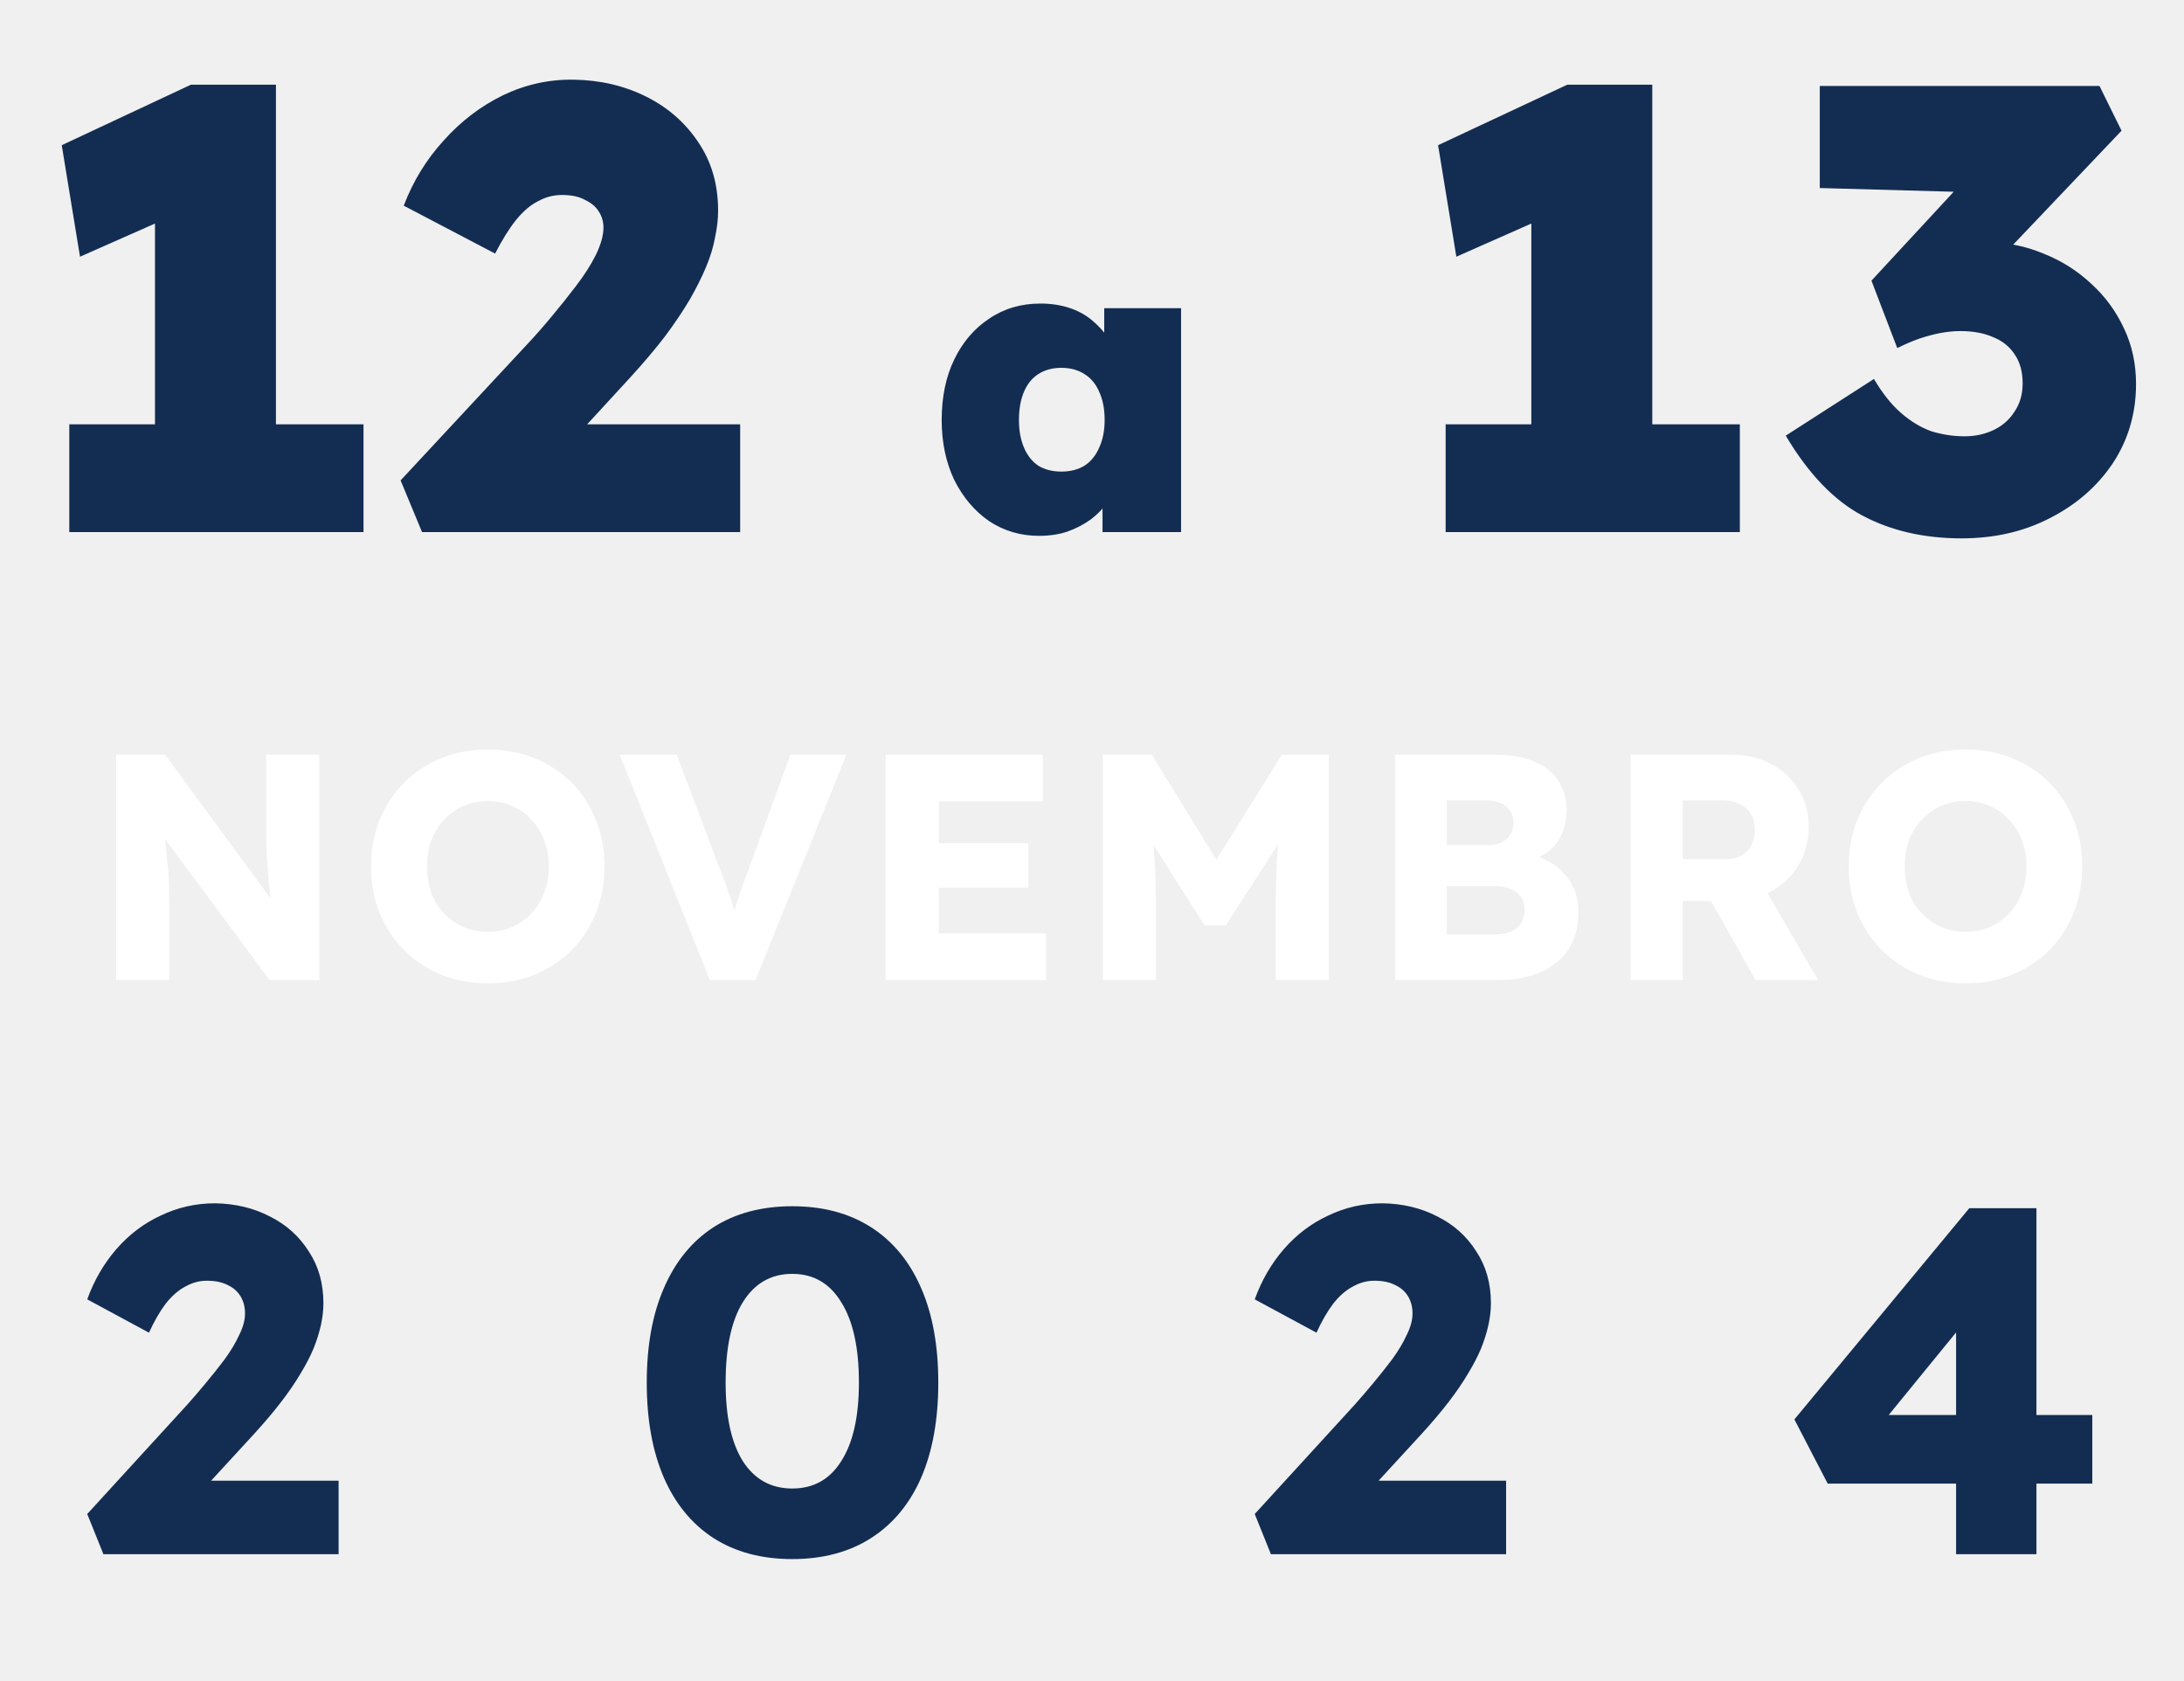
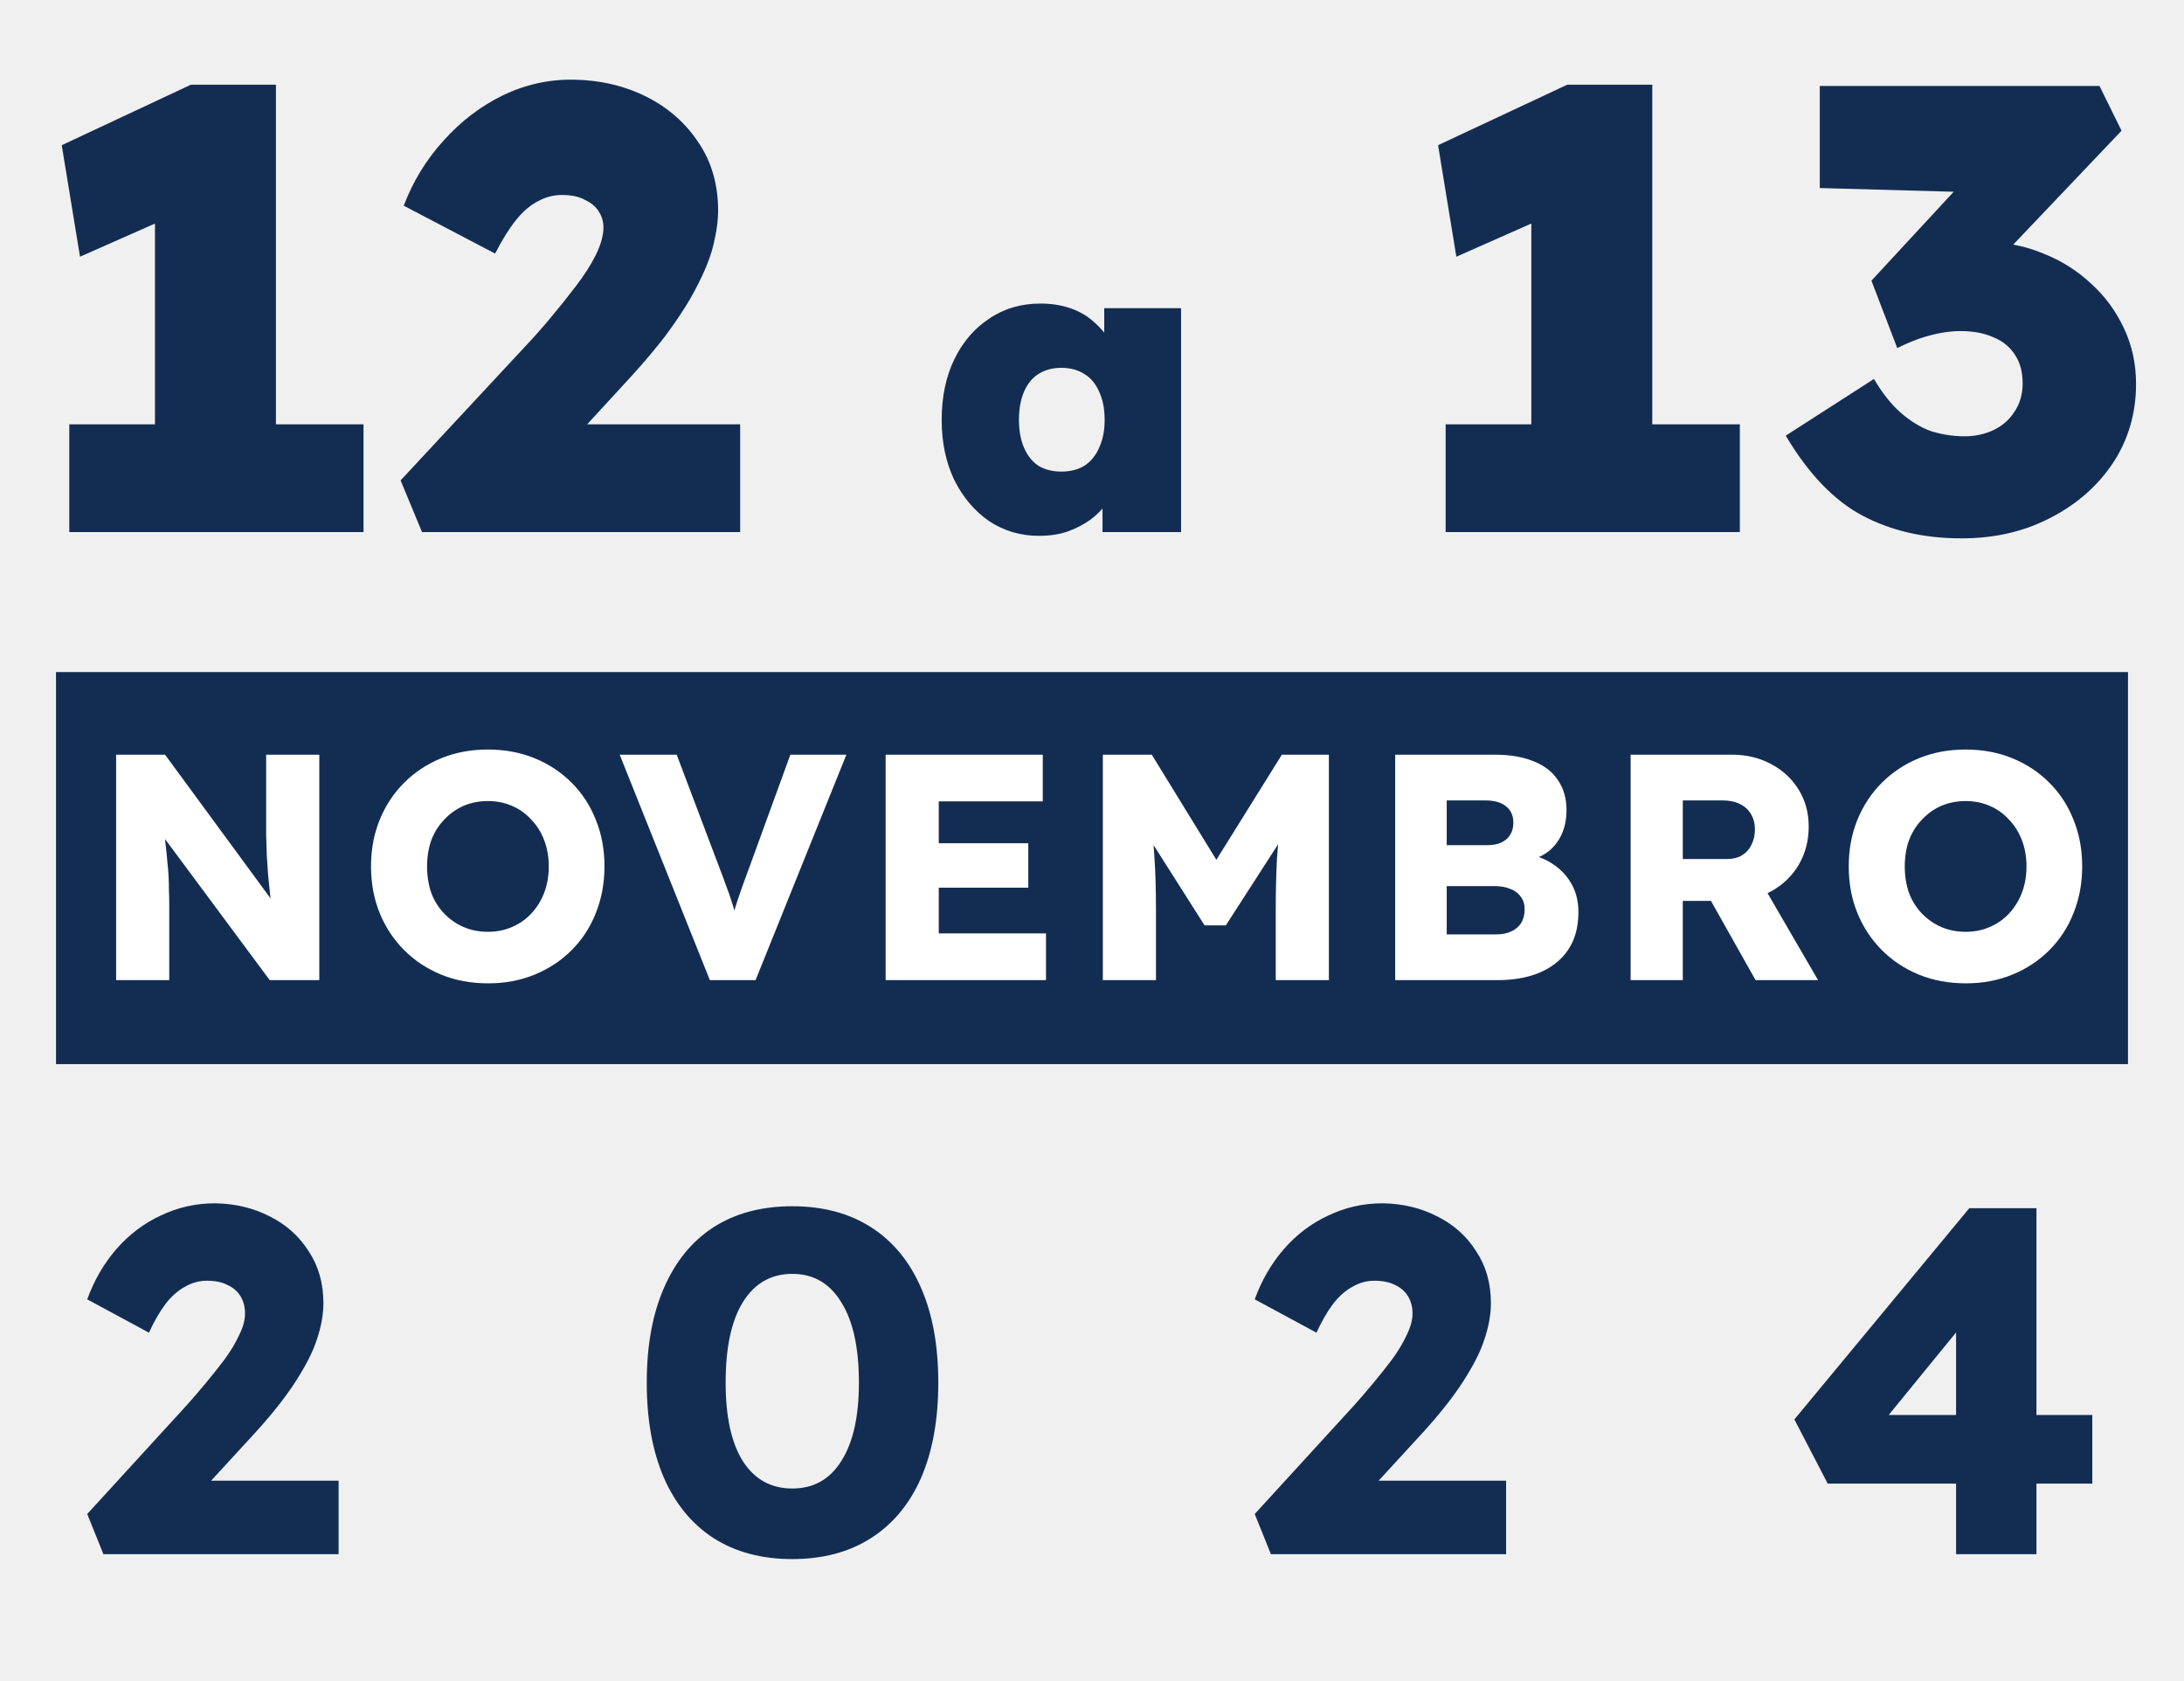
<svg xmlns="http://www.w3.org/2000/svg" width="156" height="120" viewBox="0 0 156 120" fill="none">
  <path d="M11.07 35.795V10.235L12.735 15.23L5.715 18.335L4.41 10.37L13.635 6.05H19.71V35.795H11.07ZM4.95 38V30.305H25.965V38H4.95ZM30.144 38L28.614 34.31L37.614 24.635C38.154 24.065 38.724 23.42 39.324 22.7C39.954 21.95 40.554 21.2 41.124 20.45C41.724 19.67 42.204 18.92 42.564 18.2C42.924 17.45 43.104 16.805 43.104 16.265C43.104 15.845 42.999 15.47 42.789 15.14C42.579 14.78 42.249 14.495 41.799 14.285C41.379 14.045 40.824 13.925 40.134 13.925C39.534 13.925 38.964 14.075 38.424 14.375C37.884 14.645 37.359 15.095 36.849 15.725C36.369 16.325 35.874 17.12 35.364 18.11L28.839 14.69C29.499 12.95 30.444 11.405 31.674 10.055C32.904 8.675 34.314 7.595 35.904 6.815C37.524 6.035 39.219 5.66 40.989 5.69C42.879 5.72 44.604 6.125 46.164 6.905C47.724 7.685 48.969 8.78 49.899 10.19C50.829 11.57 51.294 13.19 51.294 15.05C51.294 15.65 51.219 16.295 51.069 16.985C50.949 17.645 50.739 18.335 50.439 19.055C50.139 19.775 49.749 20.555 49.269 21.395C48.789 22.205 48.204 23.075 47.514 24.005C46.824 24.905 46.014 25.865 45.084 26.885L37.929 34.67L37.029 30.305H52.869V38H30.144ZM74.222 38.27C72.903 38.27 71.713 37.92 70.653 37.22C69.612 36.5 68.782 35.52 68.162 34.28C67.562 33.02 67.263 31.59 67.263 29.99C67.263 28.35 67.562 26.91 68.162 25.67C68.763 24.43 69.593 23.46 70.653 22.76C71.713 22.04 72.933 21.68 74.312 21.68C75.052 21.68 75.733 21.78 76.353 21.98C76.972 22.18 77.513 22.47 77.972 22.85C78.433 23.23 78.832 23.66 79.172 24.14C79.513 24.62 79.793 25.14 80.013 25.7L78.873 25.64V22.01H84.362V38H78.752V34.1L79.983 34.16C79.802 34.74 79.532 35.28 79.172 35.78C78.832 36.28 78.412 36.72 77.912 37.1C77.412 37.46 76.853 37.75 76.233 37.97C75.632 38.17 74.963 38.27 74.222 38.27ZM75.812 33.68C76.453 33.68 77.002 33.54 77.463 33.26C77.922 32.96 78.272 32.53 78.513 31.97C78.772 31.41 78.903 30.75 78.903 29.99C78.903 29.21 78.772 28.54 78.513 27.98C78.272 27.42 77.922 27 77.463 26.72C77.002 26.42 76.453 26.27 75.812 26.27C75.172 26.27 74.623 26.42 74.162 26.72C73.722 27 73.382 27.42 73.142 27.98C72.903 28.54 72.782 29.21 72.782 29.99C72.782 30.75 72.903 31.41 73.142 31.97C73.382 32.53 73.722 32.96 74.162 33.26C74.623 33.54 75.172 33.68 75.812 33.68ZM109.38 35.795V10.235L111.045 15.23L104.025 18.335L102.72 10.37L111.945 6.05H118.02V35.795H109.38ZM103.26 38V30.305H124.275V38H103.26ZM140.109 38.45C137.439 38.45 135.084 37.91 133.044 36.83C131.004 35.75 129.174 33.845 127.554 31.115L133.854 27.065C134.454 28.085 135.099 28.895 135.789 29.495C136.479 30.095 137.199 30.53 137.949 30.8C138.729 31.04 139.524 31.16 140.334 31.16C141.084 31.16 141.774 31.01 142.404 30.71C143.034 30.41 143.529 29.975 143.889 29.405C144.279 28.835 144.474 28.16 144.474 27.38C144.474 26.57 144.294 25.895 143.934 25.355C143.574 24.785 143.064 24.365 142.404 24.095C141.744 23.795 140.949 23.645 140.019 23.645C139.599 23.645 139.134 23.69 138.624 23.78C138.144 23.87 137.634 24.005 137.094 24.185C136.584 24.365 136.059 24.59 135.519 24.86L133.674 20.045L140.379 12.8L142.989 13.79L129.984 13.43V6.14H149.964L151.539 9.335L141.054 20.36L138.984 17.795C139.224 17.675 139.614 17.57 140.154 17.48C140.724 17.36 141.309 17.3 141.909 17.3C143.319 17.3 144.669 17.57 145.959 18.11C147.249 18.62 148.389 19.34 149.379 20.27C150.369 21.17 151.149 22.235 151.719 23.465C152.289 24.665 152.574 25.985 152.574 27.425C152.574 29.525 152.019 31.415 150.909 33.095C149.799 34.745 148.299 36.05 146.409 37.01C144.549 37.97 142.449 38.45 140.109 38.45Z" fill="#132D52" />
+   <rect x="4" y="48" width="148" height="28" fill="#132D52" />
  <path d="M8.295 70V53.9H11.79L20.232 65.4L19.473 65.285C19.396 64.779 19.334 64.296 19.288 63.836C19.242 63.376 19.197 62.924 19.151 62.479C19.12 62.034 19.089 61.582 19.058 61.122C19.043 60.662 19.028 60.164 19.012 59.627C19.012 59.09 19.012 58.508 19.012 57.879V53.9H22.808V70H19.265L10.457 58.132L11.63 58.293C11.706 59.029 11.768 59.658 11.813 60.179C11.875 60.685 11.921 61.137 11.951 61.536C11.998 61.935 12.028 62.295 12.043 62.617C12.059 62.939 12.066 63.261 12.066 63.583C12.082 63.89 12.089 64.235 12.089 64.618V70H8.295ZM34.874 70.23C33.648 70.23 32.528 70.023 31.516 69.609C30.504 69.195 29.623 68.612 28.871 67.861C28.12 67.11 27.537 66.228 27.123 65.216C26.709 64.204 26.502 63.092 26.502 61.881C26.502 60.67 26.709 59.558 27.123 58.546C27.537 57.534 28.12 56.652 28.871 55.901C29.623 55.15 30.504 54.567 31.516 54.153C32.528 53.739 33.64 53.532 34.851 53.532C36.063 53.532 37.174 53.739 38.186 54.153C39.198 54.567 40.08 55.15 40.831 55.901C41.583 56.652 42.158 57.534 42.556 58.546C42.97 59.558 43.177 60.67 43.177 61.881C43.177 63.077 42.97 64.189 42.556 65.216C42.158 66.228 41.583 67.11 40.831 67.861C40.08 68.612 39.198 69.195 38.186 69.609C37.174 70.023 36.07 70.23 34.874 70.23ZM34.851 66.55C35.48 66.55 36.055 66.435 36.576 66.205C37.113 65.975 37.573 65.653 37.956 65.239C38.355 64.81 38.662 64.311 38.876 63.744C39.091 63.177 39.198 62.556 39.198 61.881C39.198 61.206 39.091 60.585 38.876 60.018C38.662 59.451 38.355 58.96 37.956 58.546C37.573 58.117 37.113 57.787 36.576 57.557C36.055 57.327 35.48 57.212 34.851 57.212C34.223 57.212 33.64 57.327 33.103 57.557C32.582 57.787 32.122 58.117 31.723 58.546C31.325 58.96 31.018 59.451 30.803 60.018C30.604 60.585 30.504 61.206 30.504 61.881C30.504 62.556 30.604 63.184 30.803 63.767C31.018 64.334 31.325 64.825 31.723 65.239C32.122 65.653 32.582 65.975 33.103 66.205C33.64 66.435 34.223 66.55 34.851 66.55ZM50.704 70L44.264 53.9H48.335L51.44 62.111C51.624 62.586 51.777 63 51.9 63.353C52.038 63.706 52.153 64.035 52.245 64.342C52.352 64.649 52.444 64.963 52.521 65.285C52.613 65.592 52.713 65.944 52.82 66.343H52.107C52.23 65.822 52.352 65.362 52.475 64.963C52.598 64.549 52.736 64.127 52.889 63.698C53.042 63.253 53.234 62.724 53.464 62.111L56.454 53.9H60.456L53.97 70H50.704ZM63.26 70V53.9H74.484V57.235H67.055V66.665H74.714V70H63.26ZM65.1 63.399V60.225H73.449V63.399H65.1ZM78.774 70V53.9H82.27L88.135 63.445L85.628 63.422L91.562 53.9H94.92V70H91.125V64.986C91.125 63.606 91.156 62.364 91.217 61.26C91.294 60.156 91.417 59.06 91.585 57.971L92.022 59.167L87.56 66.09H86.042L81.672 59.213L82.109 57.971C82.278 58.998 82.393 60.056 82.454 61.145C82.531 62.218 82.569 63.499 82.569 64.986V70H78.774ZM99.657 70V53.9H106.764C107.868 53.9 108.803 54.061 109.57 54.383C110.336 54.69 110.911 55.142 111.295 55.74C111.693 56.323 111.893 57.028 111.893 57.856C111.893 58.776 111.663 59.55 111.203 60.179C110.758 60.808 110.106 61.229 109.248 61.444L109.202 61.007C109.922 61.16 110.543 61.429 111.065 61.812C111.601 62.195 112.015 62.671 112.307 63.238C112.598 63.79 112.744 64.419 112.744 65.124C112.744 65.937 112.606 66.65 112.33 67.263C112.054 67.861 111.655 68.367 111.134 68.781C110.612 69.195 109.999 69.502 109.294 69.701C108.604 69.9 107.837 70 106.994 70H99.657ZM103.337 66.734H106.856C107.285 66.734 107.645 66.665 107.937 66.527C108.243 66.389 108.481 66.19 108.65 65.929C108.818 65.653 108.903 65.323 108.903 64.94C108.903 64.587 108.811 64.288 108.627 64.043C108.458 63.798 108.213 63.614 107.891 63.491C107.569 63.353 107.185 63.284 106.741 63.284H103.337V66.734ZM103.337 60.363H106.212C106.61 60.363 106.948 60.302 107.224 60.179C107.515 60.041 107.73 59.857 107.868 59.627C108.021 59.382 108.098 59.09 108.098 58.753C108.098 58.262 107.929 57.879 107.592 57.603C107.254 57.312 106.748 57.166 106.074 57.166H103.337V60.363ZM116.474 70V53.9H123.719C124.746 53.9 125.674 54.122 126.502 54.567C127.345 55.012 128.004 55.625 128.48 56.407C128.955 57.174 129.193 58.048 129.193 59.029C129.193 60.041 128.955 60.953 128.48 61.766C128.004 62.563 127.353 63.192 126.525 63.652C125.697 64.112 124.761 64.342 123.719 64.342H120.2V70H116.474ZM125.398 70L121.304 62.732L125.306 62.157L129.86 70H125.398ZM120.2 61.352H123.374C123.772 61.352 124.117 61.268 124.409 61.099C124.715 60.915 124.945 60.662 125.099 60.34C125.267 60.018 125.352 59.65 125.352 59.236C125.352 58.822 125.26 58.462 125.076 58.155C124.892 57.833 124.623 57.588 124.271 57.419C123.933 57.25 123.519 57.166 123.029 57.166H120.2V61.352ZM140.425 70.23C139.199 70.23 138.079 70.023 137.067 69.609C136.055 69.195 135.174 68.612 134.422 67.861C133.671 67.11 133.088 66.228 132.674 65.216C132.26 64.204 132.053 63.092 132.053 61.881C132.053 60.67 132.26 59.558 132.674 58.546C133.088 57.534 133.671 56.652 134.422 55.901C135.174 55.15 136.055 54.567 137.067 54.153C138.079 53.739 139.191 53.532 140.402 53.532C141.614 53.532 142.725 53.739 143.737 54.153C144.749 54.567 145.631 55.15 146.382 55.901C147.134 56.652 147.709 57.534 148.107 58.546C148.521 59.558 148.728 60.67 148.728 61.881C148.728 63.077 148.521 64.189 148.107 65.216C147.709 66.228 147.134 67.11 146.382 67.861C145.631 68.612 144.749 69.195 143.737 69.609C142.725 70.023 141.621 70.23 140.425 70.23ZM140.402 66.55C141.031 66.55 141.606 66.435 142.127 66.205C142.664 65.975 143.124 65.653 143.507 65.239C143.906 64.81 144.213 64.311 144.427 63.744C144.642 63.177 144.749 62.556 144.749 61.881C144.749 61.206 144.642 60.585 144.427 60.018C144.213 59.451 143.906 58.96 143.507 58.546C143.124 58.117 142.664 57.787 142.127 57.557C141.606 57.327 141.031 57.212 140.402 57.212C139.774 57.212 139.191 57.327 138.654 57.557C138.133 57.787 137.673 58.117 137.274 58.546C136.876 58.96 136.569 59.451 136.354 60.018C136.155 60.585 136.055 61.206 136.055 61.881C136.055 62.556 136.155 63.184 136.354 63.767C136.569 64.334 136.876 64.825 137.274 65.239C137.673 65.653 138.133 65.975 138.654 66.205C139.191 66.435 139.774 66.55 140.402 66.55Z" fill="white" />
  <path d="M7.386 111L6.231 108.13L13.371 100.325C13.768 99.882 14.199 99.38 14.666 98.82C15.133 98.26 15.588 97.688 16.031 97.105C16.474 96.498 16.824 95.915 17.081 95.355C17.361 94.795 17.501 94.282 17.501 93.815C17.501 93.348 17.396 92.94 17.186 92.59C16.976 92.24 16.673 91.972 16.276 91.785C15.879 91.575 15.378 91.47 14.771 91.47C14.234 91.47 13.721 91.61 13.231 91.89C12.741 92.147 12.274 92.555 11.831 93.115C11.411 93.675 11.014 94.363 10.641 95.18L6.231 92.8C6.721 91.447 7.409 90.257 8.296 89.23C9.206 88.18 10.268 87.375 11.481 86.815C12.694 86.232 13.989 85.94 15.366 85.94C16.813 85.963 18.119 86.278 19.286 86.885C20.453 87.468 21.374 88.297 22.051 89.37C22.751 90.42 23.101 91.657 23.101 93.08C23.101 93.57 23.043 94.083 22.926 94.62C22.809 95.157 22.634 95.717 22.401 96.3C22.168 96.86 21.853 97.467 21.456 98.12C21.083 98.75 20.628 99.415 20.091 100.115C19.554 100.815 18.924 101.562 18.201 102.355L12.636 108.41L11.936 105.75H24.186V111H7.386ZM56.591 111.35C54.398 111.35 52.519 110.848 50.956 109.845C49.416 108.842 48.237 107.407 47.421 105.54C46.604 103.65 46.196 101.387 46.196 98.75C46.196 96.113 46.604 93.862 47.421 91.995C48.237 90.105 49.416 88.658 50.956 87.655C52.519 86.652 54.398 86.15 56.591 86.15C58.784 86.15 60.663 86.652 62.226 87.655C63.789 88.658 64.979 90.105 65.796 91.995C66.612 93.862 67.021 96.113 67.021 98.75C67.021 101.387 66.612 103.65 65.796 105.54C64.979 107.407 63.789 108.842 62.226 109.845C60.663 110.848 58.784 111.35 56.591 111.35ZM56.591 106.31C58.108 106.31 59.274 105.657 60.091 104.35C60.931 103.043 61.351 101.177 61.351 98.75C61.351 96.253 60.931 94.34 60.091 93.01C59.274 91.657 58.108 90.98 56.591 90.98C55.074 90.98 53.896 91.657 53.056 93.01C52.239 94.34 51.831 96.253 51.831 98.75C51.831 101.177 52.239 103.043 53.056 104.35C53.896 105.657 55.074 106.31 56.591 106.31ZM90.779 111L89.624 108.13L96.764 100.325C97.161 99.882 97.592 99.38 98.059 98.82C98.526 98.26 98.981 97.688 99.424 97.105C99.867 96.498 100.217 95.915 100.474 95.355C100.754 94.795 100.894 94.282 100.894 93.815C100.894 93.348 100.789 92.94 100.579 92.59C100.369 92.24 100.066 91.972 99.669 91.785C99.272 91.575 98.771 91.47 98.164 91.47C97.627 91.47 97.114 91.61 96.624 91.89C96.134 92.147 95.667 92.555 95.224 93.115C94.804 93.675 94.407 94.363 94.034 95.18L89.624 92.8C90.114 91.447 90.802 90.257 91.689 89.23C92.599 88.18 93.661 87.375 94.874 86.815C96.087 86.232 97.382 85.94 98.759 85.94C100.206 85.963 101.512 86.278 102.679 86.885C103.846 87.468 104.767 88.297 105.444 89.37C106.144 90.42 106.494 91.657 106.494 93.08C106.494 93.57 106.436 94.083 106.319 94.62C106.202 95.157 106.027 95.717 105.794 96.3C105.561 96.86 105.246 97.467 104.849 98.12C104.476 98.75 104.021 99.415 103.484 100.115C102.947 100.815 102.317 101.562 101.594 102.355L96.029 108.41L95.329 105.75H107.579V111H90.779ZM139.72 111V91.19L142.905 91.26L134.05 102.11L133.21 101.06H149.45V105.96H130.55L128.17 101.375L140.665 86.29H145.46V111H139.72Z" fill="#132D52" />
</svg>
